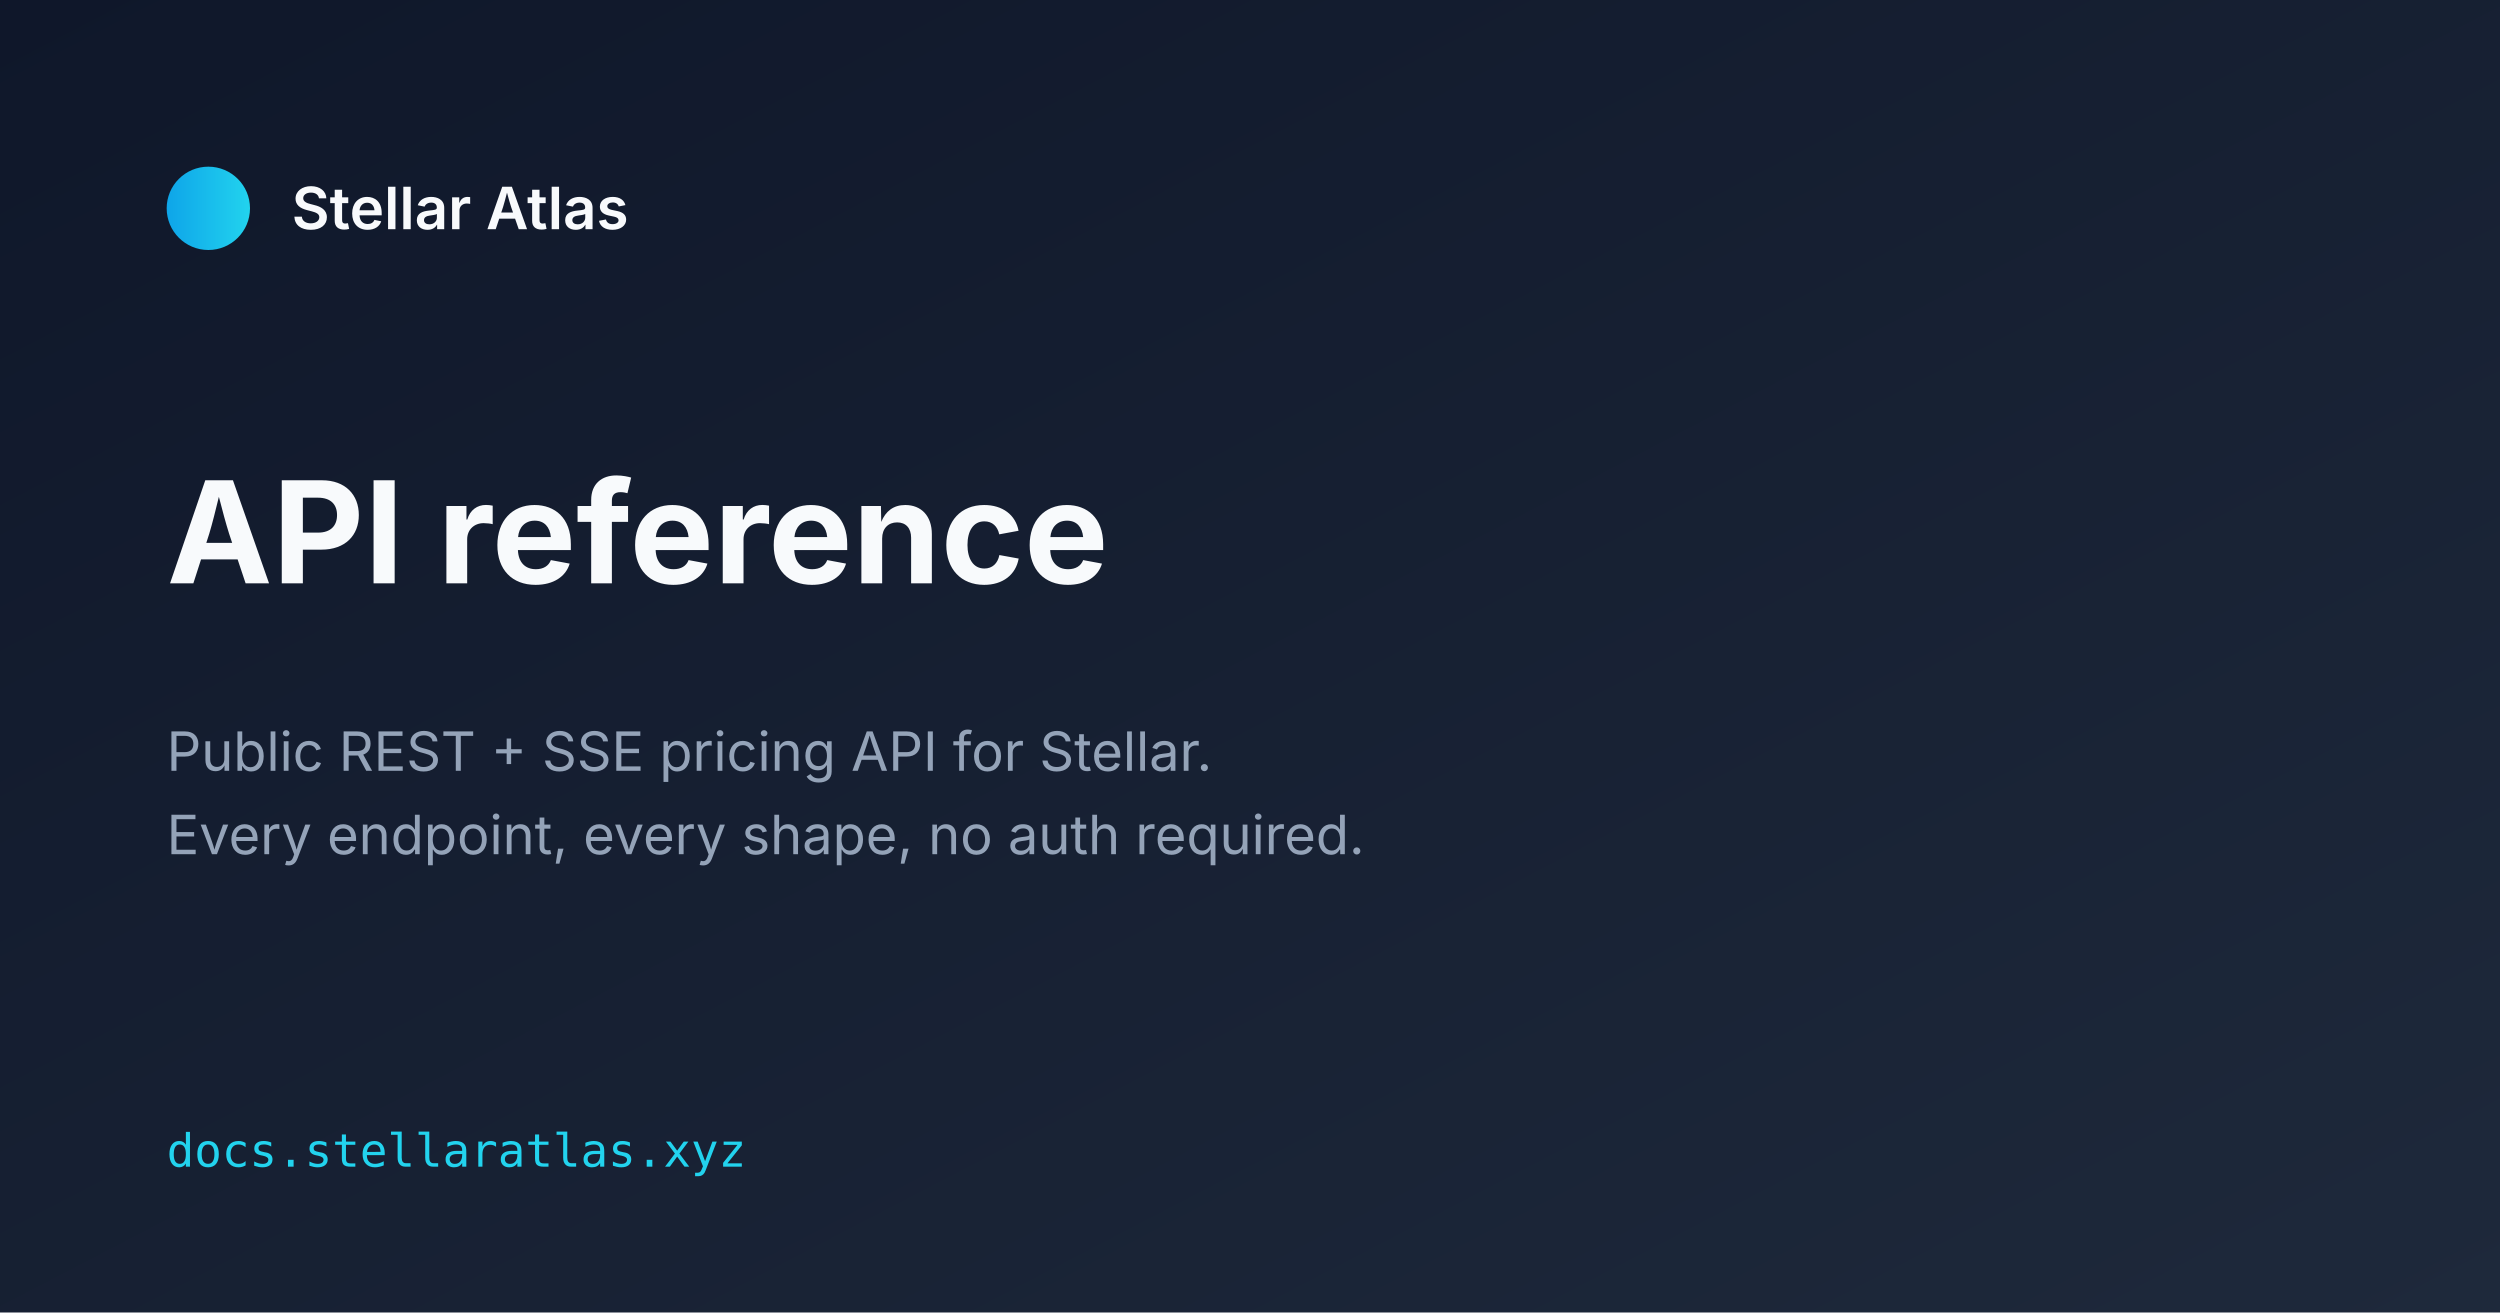
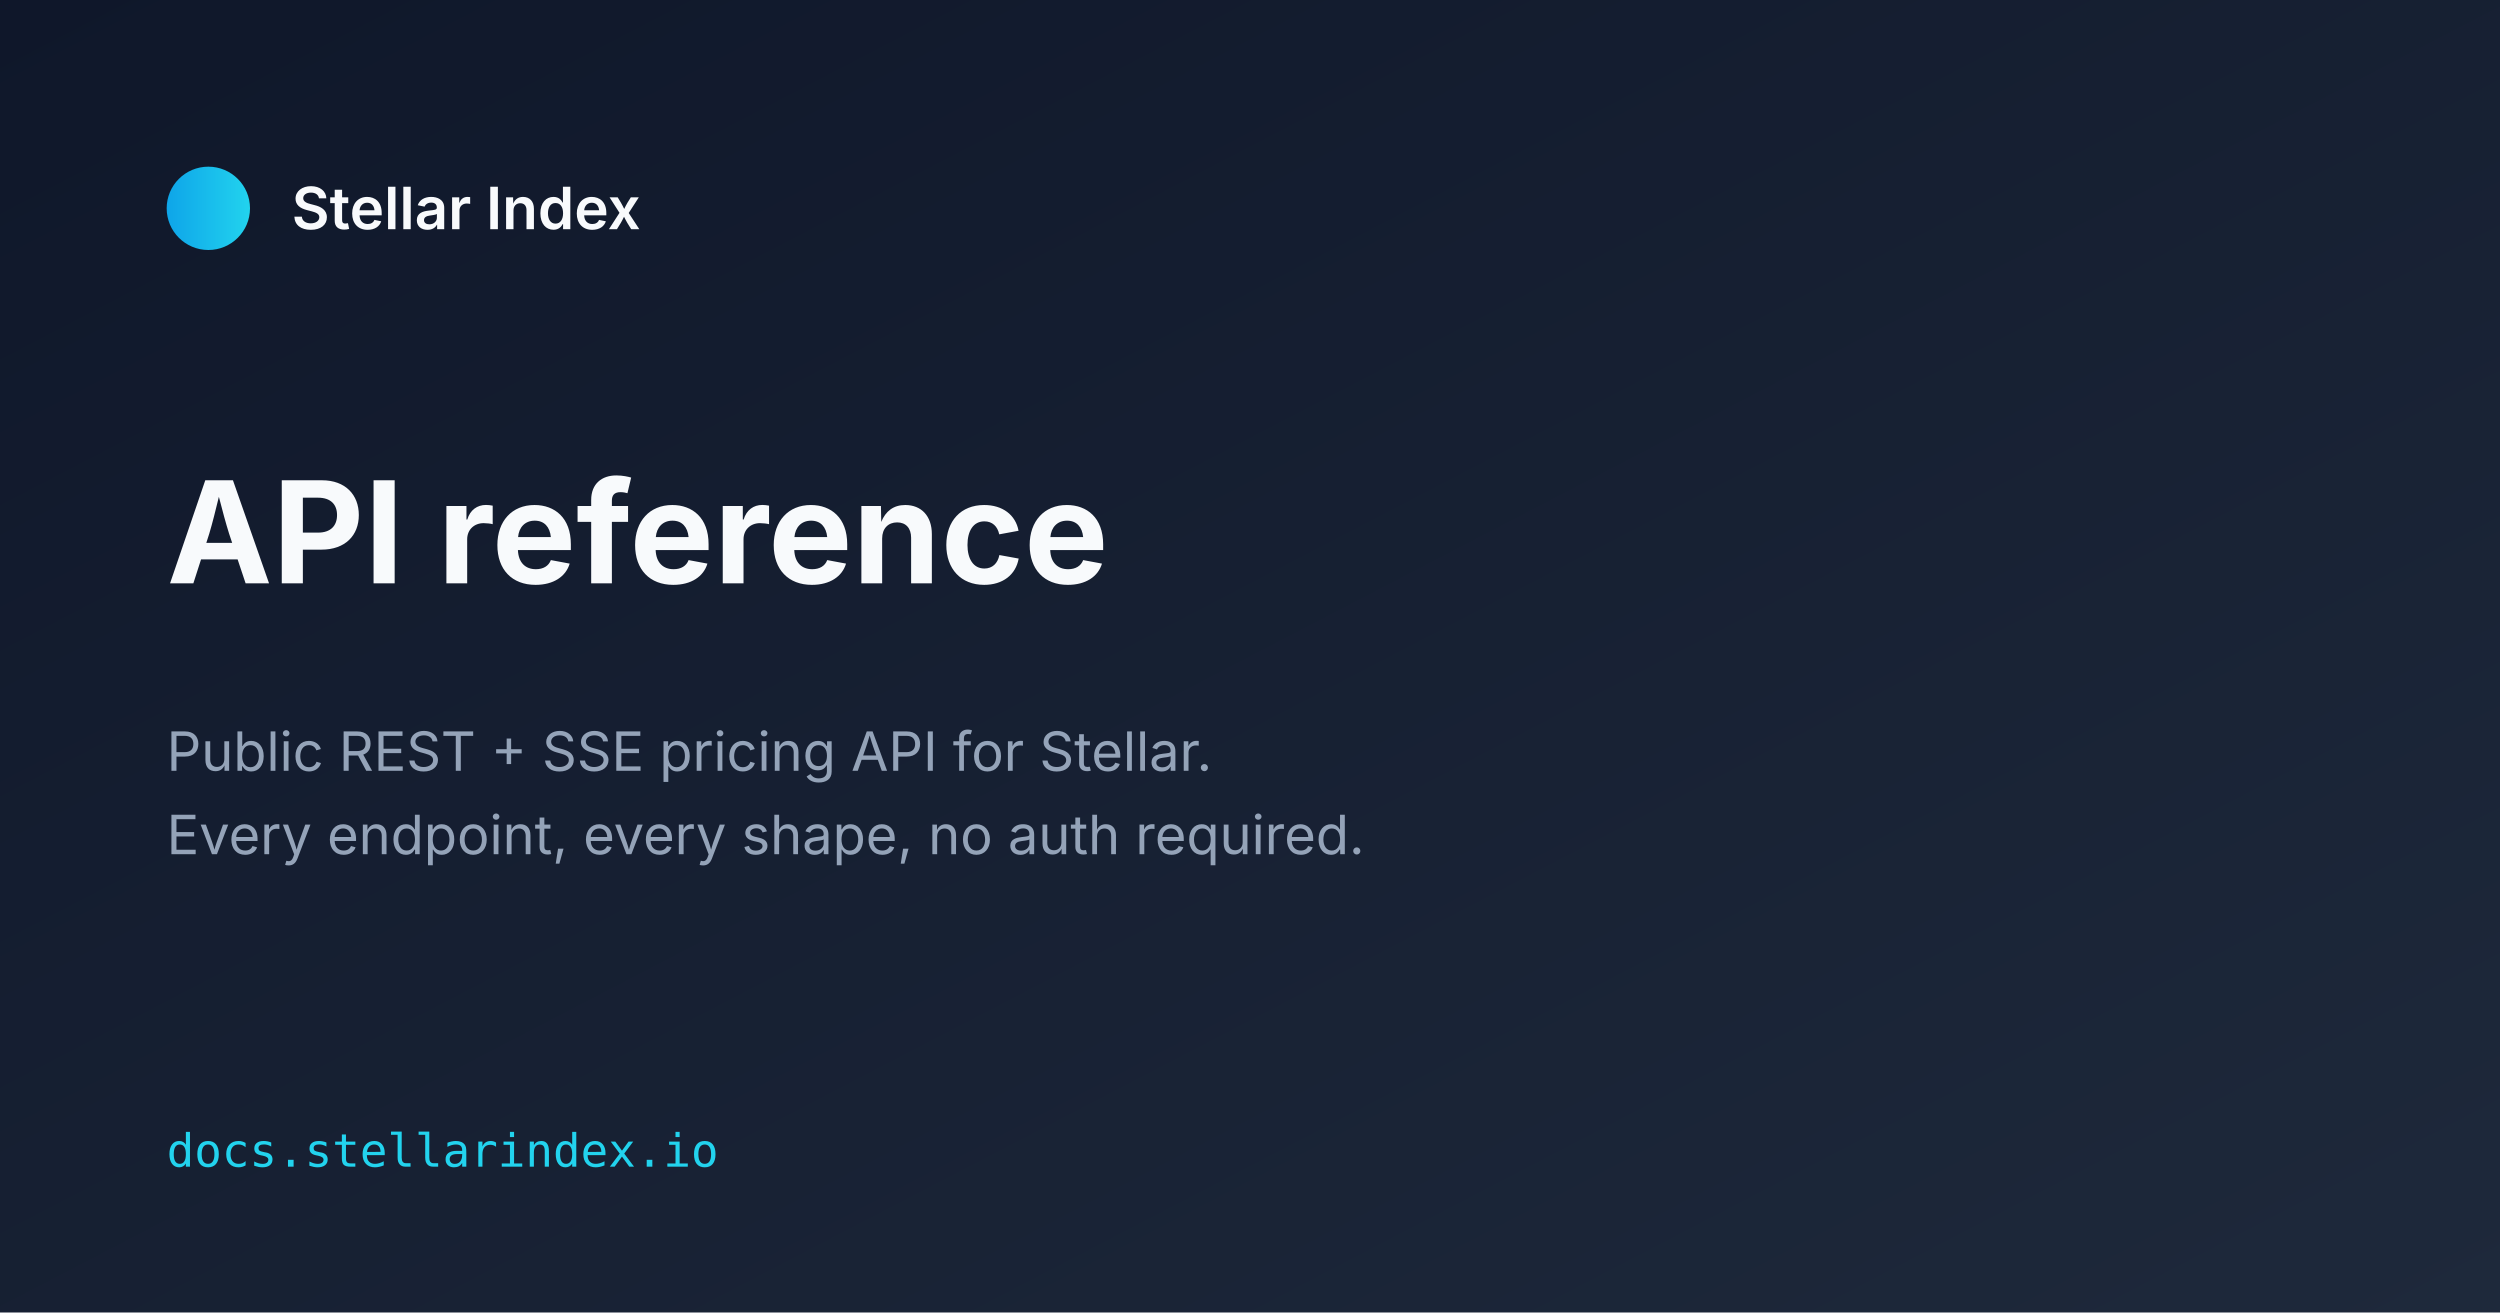
<svg xmlns="http://www.w3.org/2000/svg" width="1200" height="630" viewBox="0 0 1200 630">
  <defs>
    <linearGradient id="bg" x1="0" y1="0" x2="1" y2="1">
      <stop offset="0%" stop-color="#0f172a" />
      <stop offset="100%" stop-color="#1e293b" />
    </linearGradient>
    <linearGradient id="accent" x1="0" y1="0" x2="1" y2="0">
      <stop offset="0%" stop-color="#0ea5e9" />
      <stop offset="100%" stop-color="#22d3ee" />
    </linearGradient>
  </defs>
  <rect width="1200" height="630" fill="url(#bg)" />
  <g transform="translate(80, 80)">
    <circle cx="20" cy="20" r="20" fill="url(#accent)" />
    <text x="60" y="30" font-family="-apple-system, BlinkMacSystemFont, 'Segoe UI', sans-serif" font-size="28" font-weight="600" fill="#f8fafc">
-       Stellar Atlas
+       Stellar Index
    </text>
  </g>
  <text x="80" y="280" font-family="-apple-system, BlinkMacSystemFont, 'Segoe UI', sans-serif" font-size="68" font-weight="700" fill="#f8fafc">
    API reference
  </text>
  <text x="80" y="370" font-family="-apple-system, BlinkMacSystemFont, 'Segoe UI', sans-serif" font-size="26" font-weight="400" fill="#94a3b8">
    Public REST + SSE pricing API for Stellar.
  </text>
  <text x="80" y="410" font-family="-apple-system, BlinkMacSystemFont, 'Segoe UI', sans-serif" font-size="26" font-weight="400" fill="#94a3b8">
    Every endpoint, every shape, no auth required.
  </text>
  <text x="80" y="560" font-family="ui-monospace, 'SF Mono', Menlo, monospace" font-size="22" font-weight="500" fill="#22d3ee">
-     docs.stellaratlas.xyz
+     docs.stellarindex.io
  </text>
</svg>
